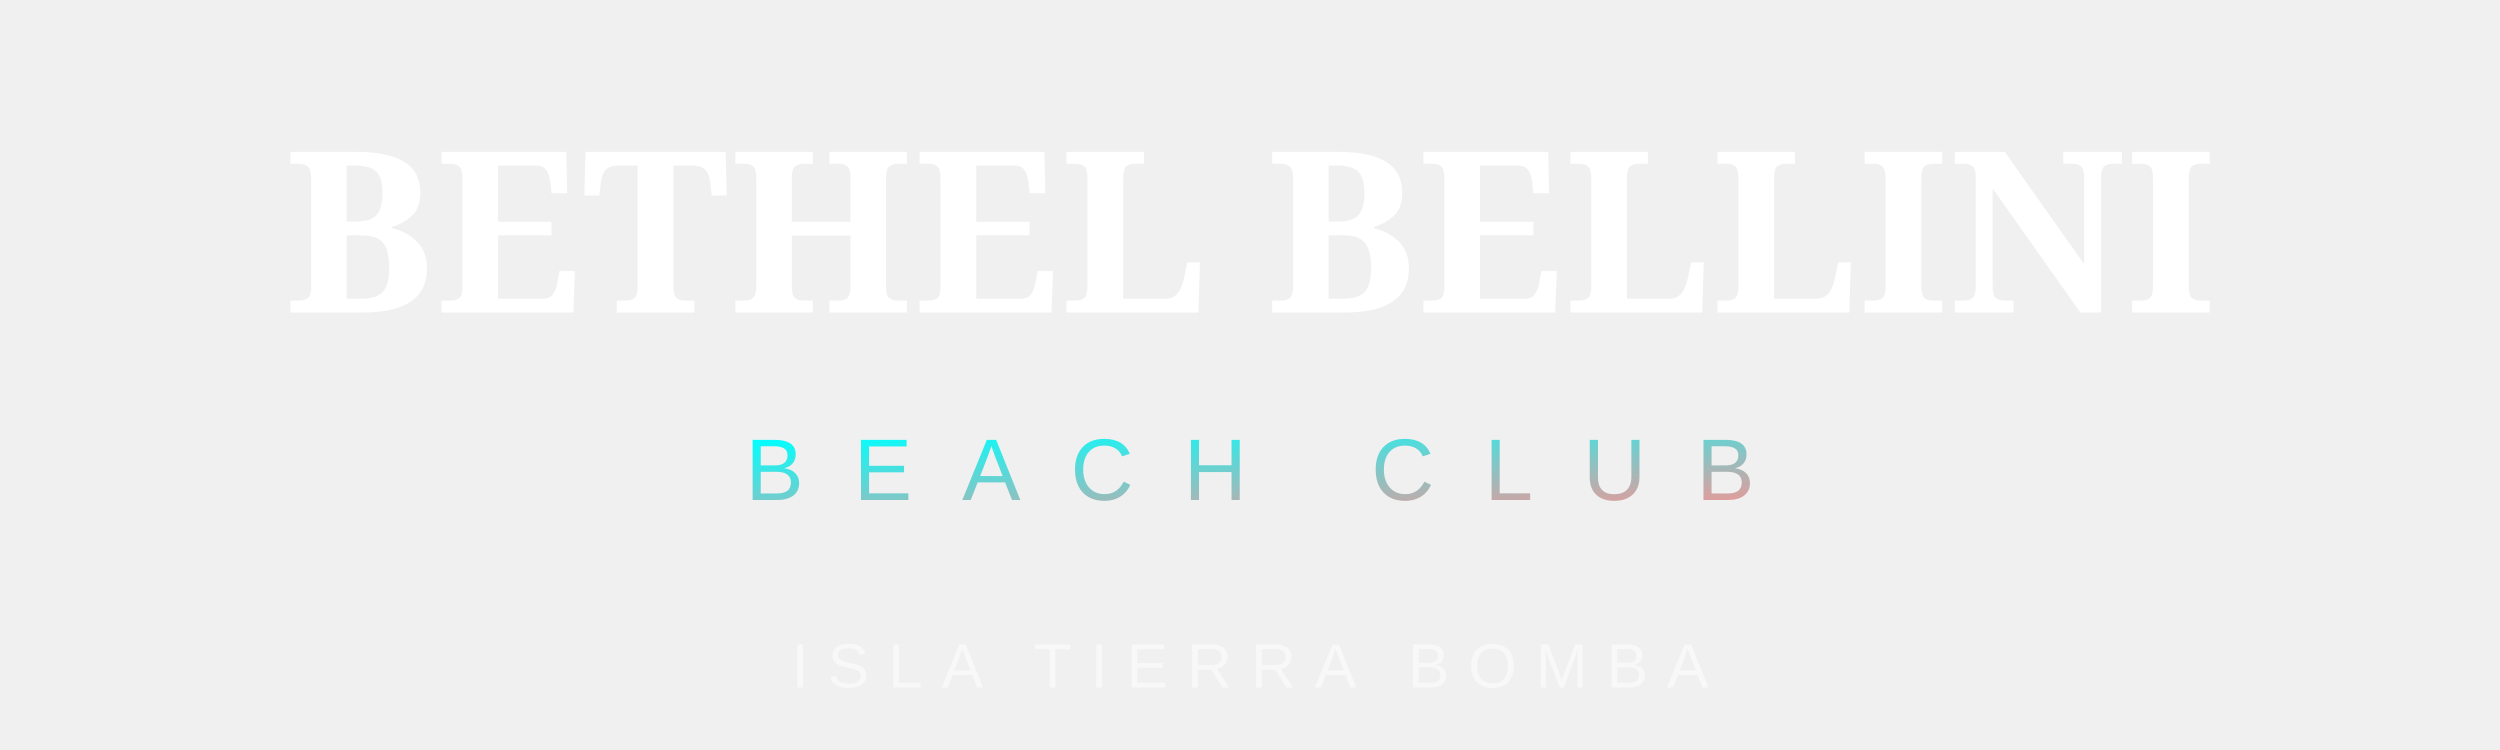
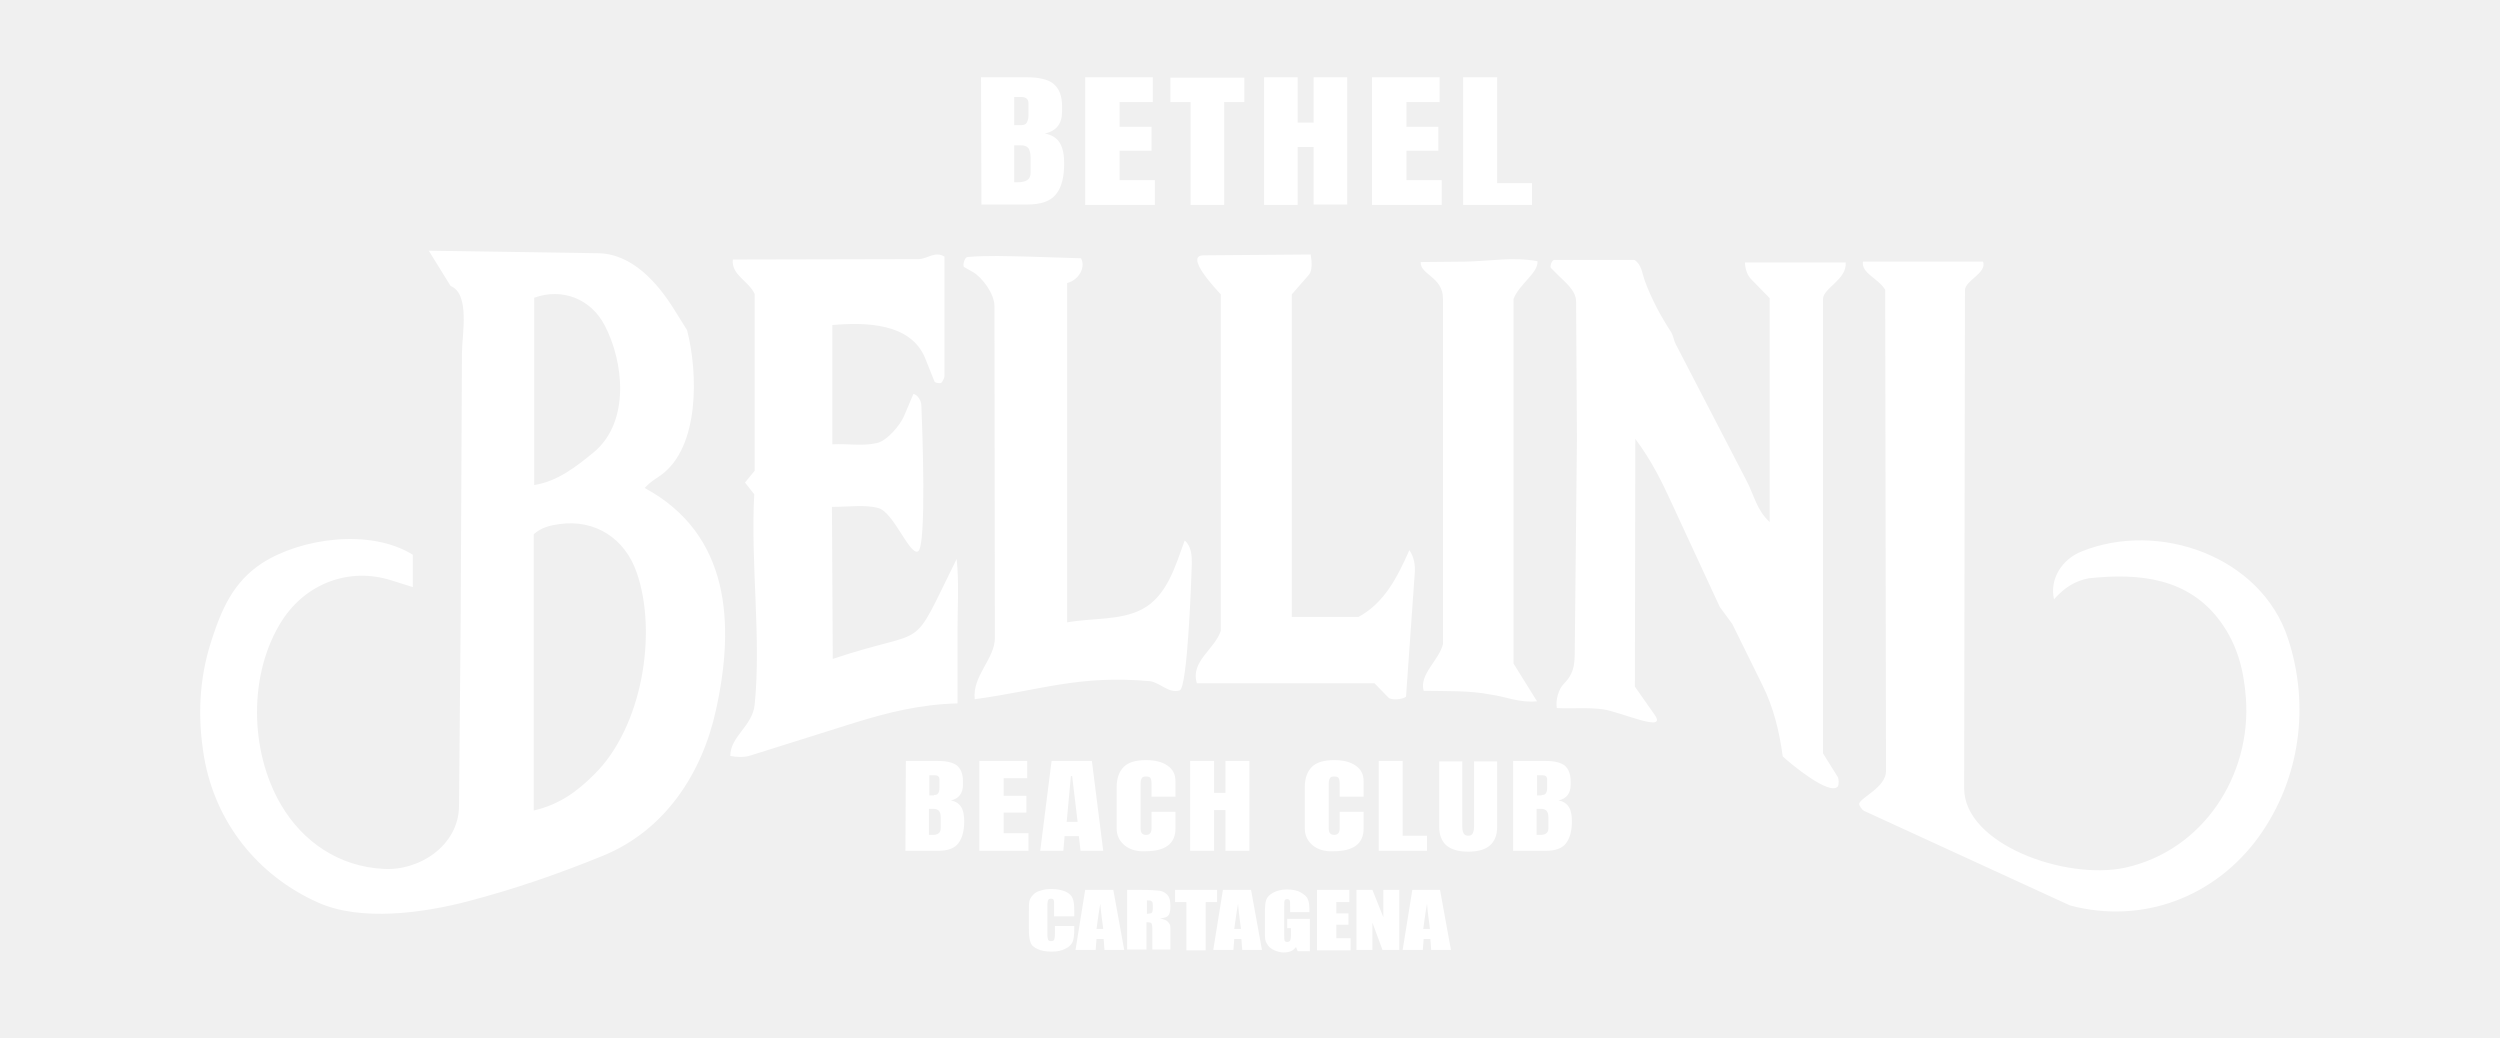
- <svg xmlns="http://www.w3.org/2000/svg" viewBox="0 0 400 120" fill="none">
-   <defs>
-     <linearGradient id="textGradient" x1="0%" y1="0%" x2="100%" y2="100%">
-       <stop offset="0%" stop-color="#00ffff" />
-       <stop offset="100%" stop-color="#e39c9c" />
-     </linearGradient>
-   </defs>
-   <text x="200" y="50" text-anchor="middle" font-family="Georgia, serif" font-size="36" font-weight="bold" fill="white">
-     BETHEL BELLINI
-   </text>
-   <text x="200" y="80" text-anchor="middle" font-family="Arial, sans-serif" font-size="14" letter-spacing="8" fill="url(#textGradient)">
-     BEACH CLUB
-   </text>
-   <line x1="80" y1="95" x2="320" y2="95" stroke="url(#textGradient)" stroke-width="1" />
-   <text x="200" y="110" text-anchor="middle" font-family="Arial, sans-serif" font-size="10" letter-spacing="3" fill="rgba(255,255,255,0.5)">
-     ISLA TIERRA BOMBA
-   </text>
+ <svg xmlns="http://www.w3.org/2000/svg" version="1.1" id="Capa_1" x="0px" y="0px" viewBox="0 0 595.3 247.1" style="enable-background:new 0 0 595.3 247.1;" xml:space="preserve">
+   <style type="text/css">
+ 	.st0{fill:#FFFFFF;}
+ </style>
+   <g id="Capa_x0020_1">
+     <path class="st0" d="M141.4,184.5c11.6-11.3,15.2-33.9,10.2-48.2c-2.8-8.1-9.9-12.7-18.4-11.5c-2.2,0.3-4.3,0.8-6.1,2.4l0,65.8   C133.1,191.6,137.3,188.6,141.4,184.5L141.4,184.5z M141.5,107.6c8.6-7.3,7-21.5,2.5-30.1c-3.3-6.4-10.2-9-16.8-6.6l0,44.6   C132.8,114.6,137.1,111.2,141.5,107.6L141.5,107.6z M50.3,152.7c2.4-7.5,5.2-14.1,12.1-18.6c9.3-6,25.8-8.3,35.9-2l0,7.7l-5.1-1.6   c-10-3.2-20.3,0.7-26,9.5c-8.1,12.6-7.8,31.1-0.3,43.9c5.2,8.9,13.9,14.8,24.5,15.3c8.5,0.5,17.8-5.6,17.9-14.9l0.4-45.3l0.3-62.6   c0-4.3,2-14.1-2.7-16l-5.2-8.4l40.3,0.6c8.2,0.1,14.3,7.2,18.2,13.5l3,4.8c2.6,10,3.1,27.9-6.3,34.6c-1.3,0.9-2.4,1.5-3.8,3   c20.4,11,21.5,32.4,17,52.8c-3.3,15.2-12.2,28.8-27,34.8c-10.5,4.3-21,7.9-32,10.8c-10.7,2.8-25.6,4.9-35.8,0.3   c-14.3-6.4-24.4-19-27.1-34.6C47,170.9,47.4,161.6,50.3,152.7L50.3,152.7z M424.5,180.1c-0.8-6-2.2-11.7-4.9-17.1l-7.1-14.4l-3-4.1   l-11.3-24.4c-2.5-5.5-5-10.5-8.8-15.6l-0.1,59l4.7,6.7c3.2,4.5-8.1-0.7-12.3-1.3c-3.7-0.5-7.2-0.1-11-0.3c-0.3-1.9,0.4-4.5,1.7-5.8   c3-3,2.5-5.8,2.6-9.7l0.5-48.6l-0.2-32.7c0-2.8-3-4.9-4.7-6.7l-1.3-1.3c-0.3-0.3,0.2-1.9,0.8-1.9l19.1,0c1.7,1.1,1.8,3.1,2.4,4.8   c1.6,4.4,3.8,8.5,6.4,12.5c0.4,0.7,0.6,1.9,1,2.7l16.9,32.6c1.8,3.4,2.4,7,5.5,9.8l0-53.3l-4.3-4.4c-1-1-1.5-2.3-1.6-4.1l24,0   c0.3,4.1-5.4,6.1-5.4,8.7l0,108.2l3.5,5.6c0.3,0.5,0.3,1.9,0,2.3C435.6,189.5,426.4,181.9,424.5,180.1L424.5,180.1z M489.1,142.7   c-1.1-4.7,1.8-9.5,6.6-11.4c18.4-7.4,42.7,1.2,49.1,20.7c5.3,16,2.9,33.5-6.9,47.2c-10.4,14.4-27.7,21-45,16.4l-49-22.5   c-0.6-0.3-1.2-1.3-1.2-1.7c0.3-1.5,6.4-3.9,6.4-7.8L448.9,69c-1.6-2.7-5.7-3.9-5.3-6.7l28.6,0c1,2.7-4.3,4.5-4.3,6.8l-0.2,118.6   c0,13.3,24.1,22,38.4,18.9c18.5-4.1,30-21.9,28.7-40.3c-0.5-6.9-2.1-12.8-6-18.2c-7.6-10.5-19.4-11.7-31.4-10.4   C494.2,138.3,491.7,139.8,489.1,142.7L489.1,142.7z M198.3,156.9c23.6-7.9,18-0.6,29.5-23.8c0.6,5.7,0.2,11.7,0.2,17.3l0,17.1   c-8.7,0.2-16.4,2.1-24.5,4.6l-24.8,7.8c-1.5,0.5-3.4,0.4-4.8,0.1c0-4.7,5.3-7.1,5.8-12.2c1.6-15.8-1-33.7-0.1-50.1l-2.2-2.8   l2.3-2.8l0-42.1c-1.4-3.1-5.6-4.5-5.2-8.2l44.2-0.1c2.1,0,3.9-2,6.2-0.6v28.5c0,0.4-0.5,1.3-0.7,1.5c-0.2,0.3-1.6,0.1-1.7-0.3   l-2.2-5.5c-3.4-8.4-14.2-8.6-22.1-7.9l0,28.4c3.7-0.2,7.1,0.5,10.6-0.3c2.4-0.5,5.6-4.3,6.5-6.5l2.2-5.2c1,0.2,1.9,1.6,1.9,2.8   c0.2,4.7,1.3,33.6-0.8,34.7c-2,1-5.8-9.3-9.4-10.3c-3.1-0.9-7-0.3-11.1-0.3L198.3,156.9z M283.8,134.1c-0.1,3.5-1,29.7-2.9,30.3   c-2.6,0.8-4.7-1.9-7.1-2.2c-17-1.5-25.7,2.1-41.7,4.3c-0.6-5.6,4.8-9.6,4.8-14.6l-0.1-79c0-3-3-6.9-5.1-8.1l-2.1-1.2   c-0.5-0.3,0.1-2.4,0.8-2.4c4.4-0.4,9.6-0.2,14.3-0.1l12.7,0.4c1.2,2.1-0.5,5.2-3.3,5.9l0,80.8c6.1-1.1,12.6-0.4,17.8-3.1   c6-3.1,8-10.4,10.2-16.4C283.7,130.1,283.8,132.3,283.8,134.1L283.8,134.1z M334.8,165.9c-0.9,0.7-3.5,0.9-4.2,0.2l-3.3-3.4   l-42.3,0c-1.6-5.2,4.2-8,5.7-12.5l0-80.1c-1.1-1.2-8.8-9.3-4.1-9.3l25.5-0.2c0.3,1.6,0.4,3.9-0.4,4.8l-4.1,4.7l0,76.8l15.9,0   c6.2-3.4,9.2-9.4,12.1-15.9c1.1,1.6,1.4,3.5,1.3,5.2L334.8,165.9L334.8,165.9z M339,164.5c-1.1-3.9,3.6-7.2,4.6-11.1l0-82.3   c0-5.2-5.5-5.7-5.3-8.7l10.6-0.1c5.8-0.1,11.2-1.2,17.2-0.1c0.3,2.7-4.4,5.5-5.7,9l0,86.8l5.6,9c-4.3,0.4-7.3-1.1-11-1.6   C349.9,164.4,344.9,164.6,339,164.5z M245.4,41.2v-3.8c0-0.9-0.2-1.6-0.5-2.1c-0.4-0.5-1-0.7-1.9-0.7h-1.5v8.8l0.8,0   C244.4,43.4,245.4,42.7,245.4,41.2L245.4,41.2z M243.1,29.8c0.7,0,1.2-0.2,1.4-0.6c0.2-0.4,0.4-0.9,0.4-1.6v-3c0-1-0.6-1.5-1.7-1.5   h-1.7v6.7H243.1L243.1,29.8z M233.6,18.4h10.9c2.9,0,5.1,0.5,6.4,1.6c1.3,1.1,2,2.8,2,5.3v1.3c0,2.9-1.4,4.6-4.1,5.2   c1.7,0.3,2.9,1.1,3.6,2.3c0.7,1.2,1,2.8,1,4.8c0,3.2-0.6,5.7-1.9,7.3c-1.3,1.7-3.6,2.5-6.9,2.5h-10.9L233.6,18.4L233.6,18.4z    M258.4,48.7V18.4h16.1v5.9h-7.9v5.9h7.6v5.7h-7.6v7h8.4v5.9H258.4z M283.5,48.7V24.3h-4.8v-5.8h17.6v5.8h-4.8v24.5H283.5z    M301,48.7V18.4h8v10.8h3.8V18.4h8v30.3h-8V35H309v13.8H301z M326.7,48.7V18.4h16.1v5.9h-7.9v5.9h7.6v5.7h-7.6v7h8.4v5.9H326.7z    M348.4,48.7V18.4h8.1v25.2h8.3v5.2H348.4z M224,197.3v-2.7c0-0.6-0.1-1.1-0.4-1.5c-0.3-0.3-0.7-0.5-1.3-0.5h-1.1v6.2l0.6,0   C223.3,198.9,224,198.3,224,197.3L224,197.3z M222.4,189.3c0.5,0,0.8-0.1,1-0.4c0.2-0.3,0.3-0.7,0.3-1.2v-2.1c0-0.7-0.4-1-1.2-1   h-1.2v4.8H222.4z M215.7,181.2h7.7c2.1,0,3.6,0.4,4.5,1.1c0.9,0.8,1.4,2,1.4,3.7v0.9c0,2-1,3.3-2.9,3.7c1.2,0.2,2,0.8,2.5,1.6   c0.5,0.8,0.7,2,0.7,3.4c0,2.3-0.5,4-1.4,5.2c-0.9,1.2-2.5,1.8-4.9,1.8h-7.7L215.7,181.2L215.7,181.2z M233.2,202.6v-21.4h11.4v4.1   H239v4.2h5.4v4H239v4.9h5.9v4.2H233.2z M254,195.7h2.6l-1.3-10.9H255L254,195.7z M247.7,202.6l2.7-21.4h9.6l2.7,21.4h-5.4l-0.4-3.5   h-3.4l-0.3,3.5L247.7,202.6L247.7,202.6z M267.8,201.3c-1.2-1-1.9-2.3-1.9-4v-9.9c0-2.1,0.6-3.7,1.7-4.8c1.1-1.1,2.9-1.6,5.3-1.6   c2.1,0,3.8,0.4,5.1,1.3c1.3,0.9,1.9,2.1,1.9,3.7v3.7h-5.7v-3.2c0-0.6-0.1-1-0.3-1.3c-0.2-0.2-0.5-0.3-1-0.3c-0.5,0-0.9,0.1-1,0.4   c-0.2,0.3-0.3,0.7-0.3,1.2v10.7c0,0.6,0.1,1,0.3,1.2c0.2,0.3,0.6,0.4,1,0.4c0.9,0,1.3-0.5,1.3-1.6v-3.9h5.7v4   c0,3.6-2.4,5.4-7.2,5.4C270.7,202.8,269,202.3,267.8,201.3L267.8,201.3z M283.4,202.6v-21.4h5.7v7.6h2.7v-7.6h5.7v21.4h-5.7v-9.7   h-2.7v9.7L283.4,202.6L283.4,202.6z M312.6,201.3c-1.2-1-1.9-2.3-1.9-4v-9.9c0-2.1,0.6-3.7,1.7-4.8c1.1-1.1,2.9-1.6,5.3-1.6   c2.1,0,3.8,0.4,5.1,1.3c1.3,0.9,1.9,2.1,1.9,3.7v3.7H319v-3.2c0-0.6-0.1-1-0.3-1.3c-0.2-0.2-0.5-0.3-1-0.3c-0.5,0-0.9,0.1-1,0.4   c-0.2,0.3-0.3,0.7-0.3,1.2v10.7c0,0.6,0.1,1,0.3,1.2c0.2,0.3,0.6,0.4,1,0.4c0.9,0,1.3-0.5,1.3-1.6v-3.9h5.7v4   c0,3.6-2.4,5.4-7.2,5.4C315.5,202.8,313.8,202.3,312.6,201.3L312.6,201.3z M328.3,202.6v-21.4h5.7V199h5.8v3.6H328.3L328.3,202.6z    M344.4,201.3c-1.1-1-1.7-2.5-1.7-4.4v-15.6h5.5v15.5c0,0.7,0.1,1.2,0.3,1.6c0.2,0.4,0.6,0.6,1.1,0.6c0.6,0,0.9-0.2,1.1-0.6   c0.2-0.4,0.3-0.9,0.3-1.6v-15.5h5.5v15.6c0,2-0.6,3.4-1.7,4.4c-1.1,1-2.9,1.5-5.2,1.5C347.3,202.8,345.6,202.3,344.4,201.3z    M368.7,197.3v-2.7c0-0.6-0.1-1.1-0.4-1.5c-0.3-0.3-0.7-0.5-1.3-0.5h-1.1v6.2l0.6,0C368,198.9,368.7,198.3,368.7,197.3L368.7,197.3   z M367.1,189.3c0.5,0,0.8-0.1,1-0.4c0.2-0.3,0.3-0.7,0.3-1.2v-2.1c0-0.7-0.4-1-1.2-1h-1.2v4.8H367.1z M360.4,181.2h7.7   c2.1,0,3.6,0.4,4.5,1.1c0.9,0.8,1.4,2,1.4,3.7v0.9c0,2-1,3.3-2.9,3.7c1.2,0.2,2,0.8,2.5,1.6c0.5,0.8,0.7,2,0.7,3.4   c0,2.3-0.5,4-1.4,5.2c-0.9,1.2-2.5,1.8-4.9,1.8h-7.7V181.2L360.4,181.2z" />
+     <path class="st0" d="M255.6,218.2H251v-2.5c0-0.7,0-1.2-0.1-1.4c-0.1-0.2-0.3-0.3-0.6-0.3c-0.4,0-0.6,0.1-0.7,0.3   c-0.1,0.2-0.2,0.7-0.2,1.4v6.7c0,0.7,0.1,1.2,0.2,1.4c0.1,0.2,0.3,0.3,0.7,0.3c0.3,0,0.6-0.1,0.7-0.3c0.1-0.2,0.2-0.7,0.2-1.5v-1.8   h4.6v0.6c0,1.5-0.1,2.5-0.4,3.2c-0.3,0.6-0.8,1.2-1.7,1.6c-0.9,0.5-2,0.7-3.3,0.7c-1.3,0-2.5-0.2-3.3-0.6c-0.9-0.4-1.5-0.9-1.7-1.6   c-0.3-0.7-0.4-1.8-0.4-3.2V217c0-1,0-1.8,0.1-2.3c0.1-0.5,0.3-1,0.8-1.5c0.4-0.5,1-0.9,1.8-1.1c0.8-0.3,1.6-0.4,2.6-0.4   c1.4,0,2.5,0.2,3.4,0.6c0.9,0.4,1.5,1,1.7,1.6c0.3,0.6,0.4,1.6,0.4,3V218.2L255.6,218.2z M265.1,211.9l2.6,14.3h-4.7l-0.2-2.6h-1.7   l-0.2,2.6h-4.8l2.3-14.3H265.1L265.1,211.9z M262.7,221.2c-0.2-1.6-0.5-3.6-0.7-6c-0.5,2.8-0.7,4.8-0.9,6H262.7z M268.5,211.9h3.2   c2.2,0,3.6,0.1,4.4,0.2c0.8,0.1,1.4,0.5,1.9,1c0.5,0.6,0.7,1.4,0.7,2.7c0,1.1-0.2,1.9-0.5,2.2c-0.3,0.4-1,0.6-2,0.7   c0.9,0.2,1.5,0.4,1.8,0.7c0.3,0.3,0.5,0.6,0.6,0.8c0.1,0.3,0.1,1,0.1,2.1v3.8h-4.3v-4.8c0-0.8-0.1-1.2-0.2-1.4   c-0.1-0.2-0.5-0.3-1.2-0.3v6.5h-4.6V211.9L268.5,211.9z M273.1,214.4v3.2c0.5,0,0.9-0.1,1.1-0.2c0.2-0.1,0.3-0.5,0.3-1.1v-0.8   c0-0.5-0.1-0.8-0.3-0.9C274,214.4,273.7,214.4,273.1,214.4L273.1,214.4z M289.8,211.9v2.9h-2.7v11.5h-4.6v-11.5h-2.7v-2.9H289.8   L289.8,211.9z M297.9,211.9l2.6,14.3h-4.7l-0.2-2.6h-1.7l-0.2,2.6h-4.8l2.3-14.3H297.9L297.9,211.9z M295.5,221.2   c-0.2-1.6-0.5-3.6-0.7-6c-0.5,2.8-0.7,4.8-0.9,6H295.5L295.5,221.2z M311.8,217.2h-4.6v-1.3c0-0.8,0-1.3-0.1-1.5   c-0.1-0.2-0.3-0.3-0.6-0.3c-0.3,0-0.5,0.1-0.6,0.3c-0.1,0.2-0.1,0.6-0.1,1.4v6.9c0,0.6,0,1.1,0.1,1.3c0.1,0.2,0.3,0.3,0.6,0.3   c0.3,0,0.5-0.1,0.7-0.3c0.1-0.2,0.2-0.7,0.2-1.3v-1.7h-0.9v-2.2h5.4v7.7h-2.9l-0.4-1c-0.3,0.4-0.7,0.8-1.2,1   c-0.5,0.2-1,0.3-1.7,0.3c-0.8,0-1.5-0.2-2.2-0.5c-0.7-0.3-1.2-0.7-1.5-1.1c-0.3-0.4-0.6-0.9-0.7-1.4c-0.1-0.5-0.1-1.2-0.1-2.2v-4.3   c0-1.4,0.1-2.4,0.3-3c0.2-0.6,0.7-1.2,1.6-1.7c0.9-0.5,2-0.8,3.3-0.8c1.3,0,2.5,0.2,3.3,0.7c0.9,0.5,1.5,1,1.7,1.6   c0.3,0.6,0.4,1.5,0.4,2.7V217.2L311.8,217.2z M313.6,211.9h7.7v2.9h-3.1v2.7h2.9v2.7h-2.9v3.2h3.4v2.9h-8L313.6,211.9L313.6,211.9z    M333.2,211.9v14.3h-4l-2.4-6.5v6.5h-3.8v-14.3h3.8l2.6,6.5v-6.5H333.2z M342.9,211.9l2.6,14.3h-4.7l-0.2-2.6H339l-0.2,2.6H334   l2.3-14.3H342.9z M340.5,221.2c-0.2-1.6-0.5-3.6-0.7-6c-0.5,2.8-0.7,4.8-0.9,6H340.5L340.5,221.2z" />
+   </g>
</svg>
